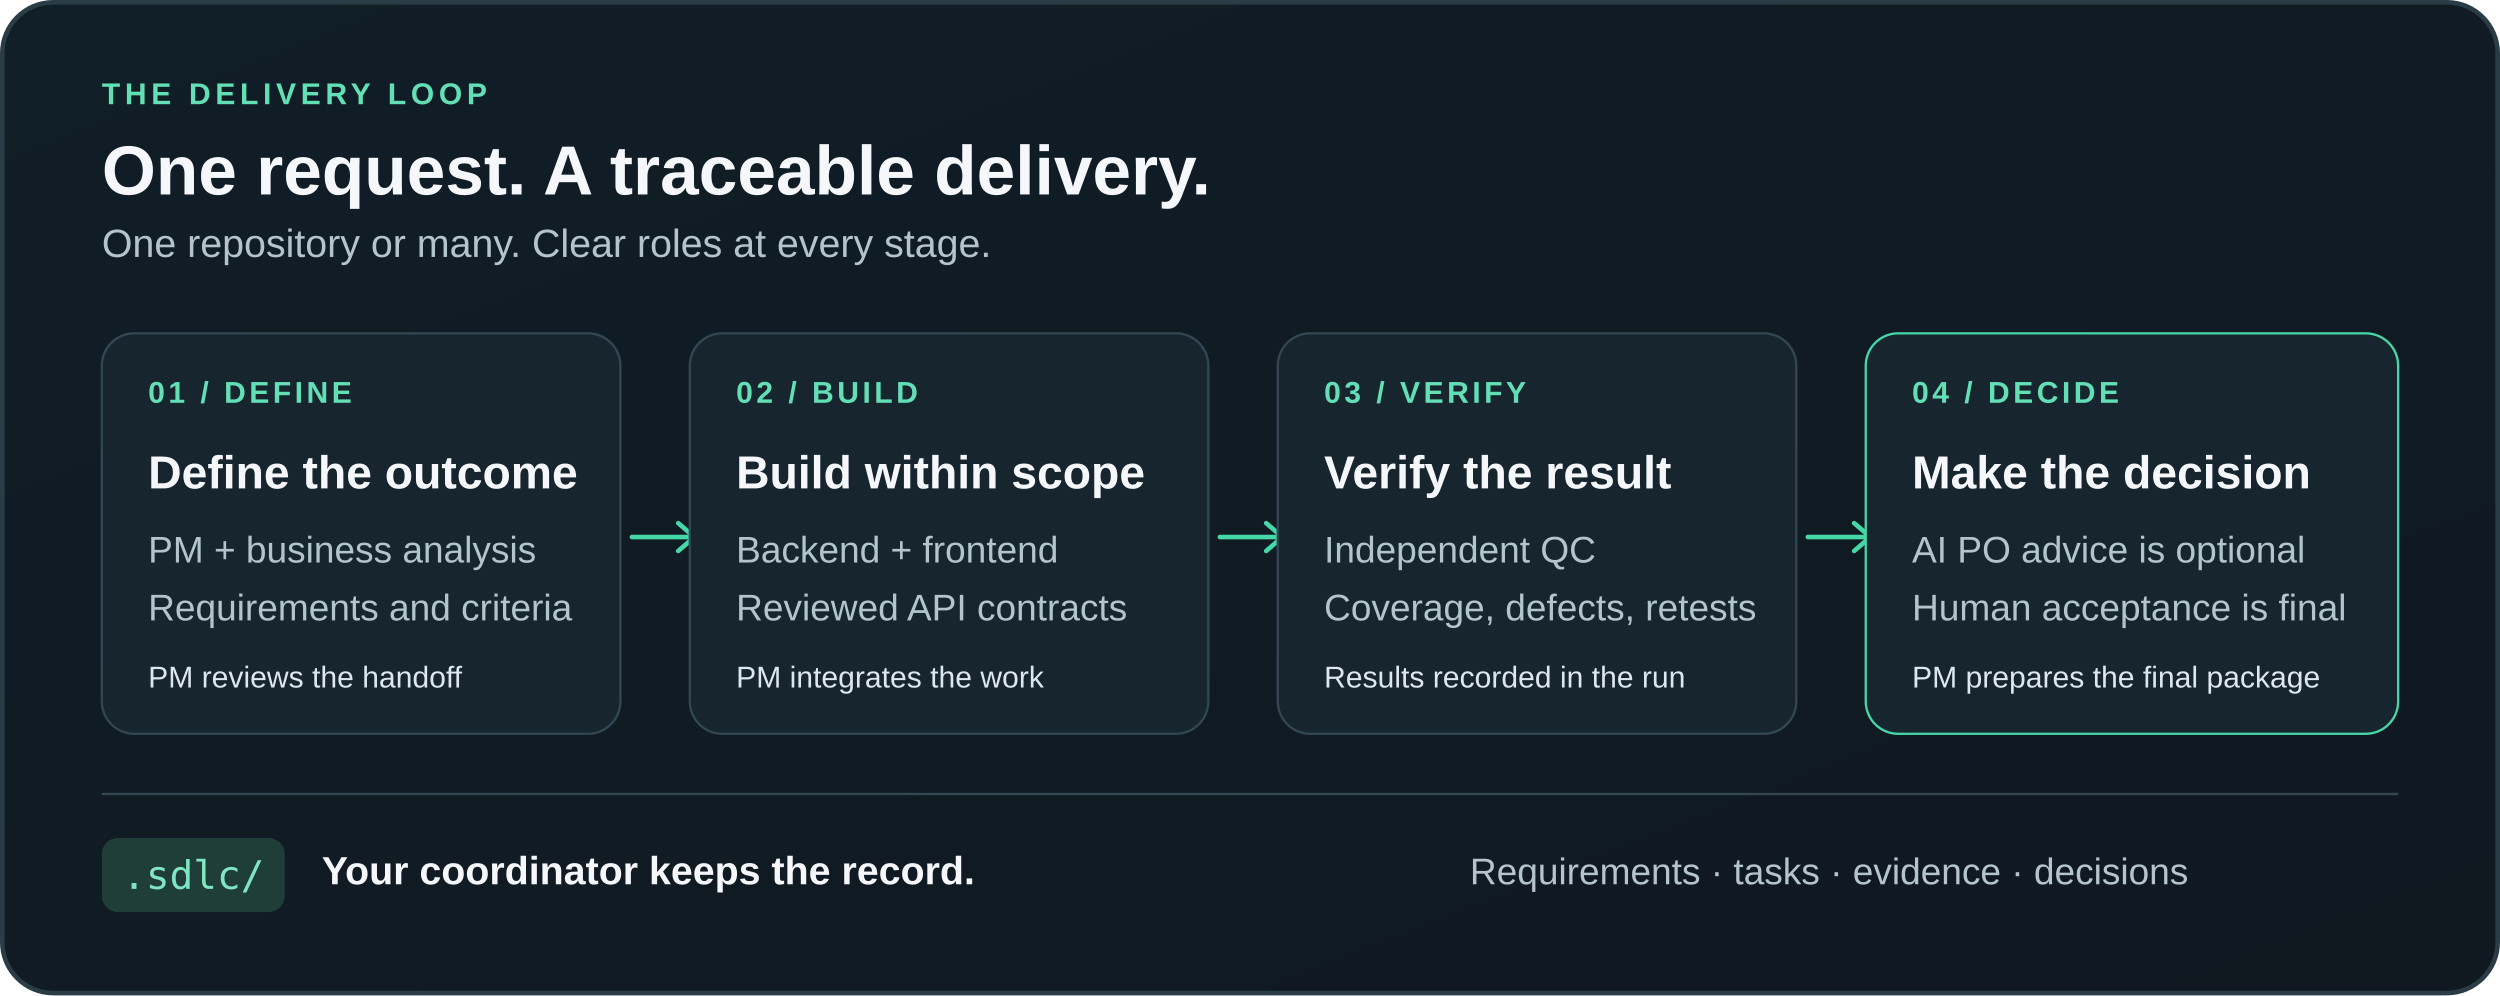
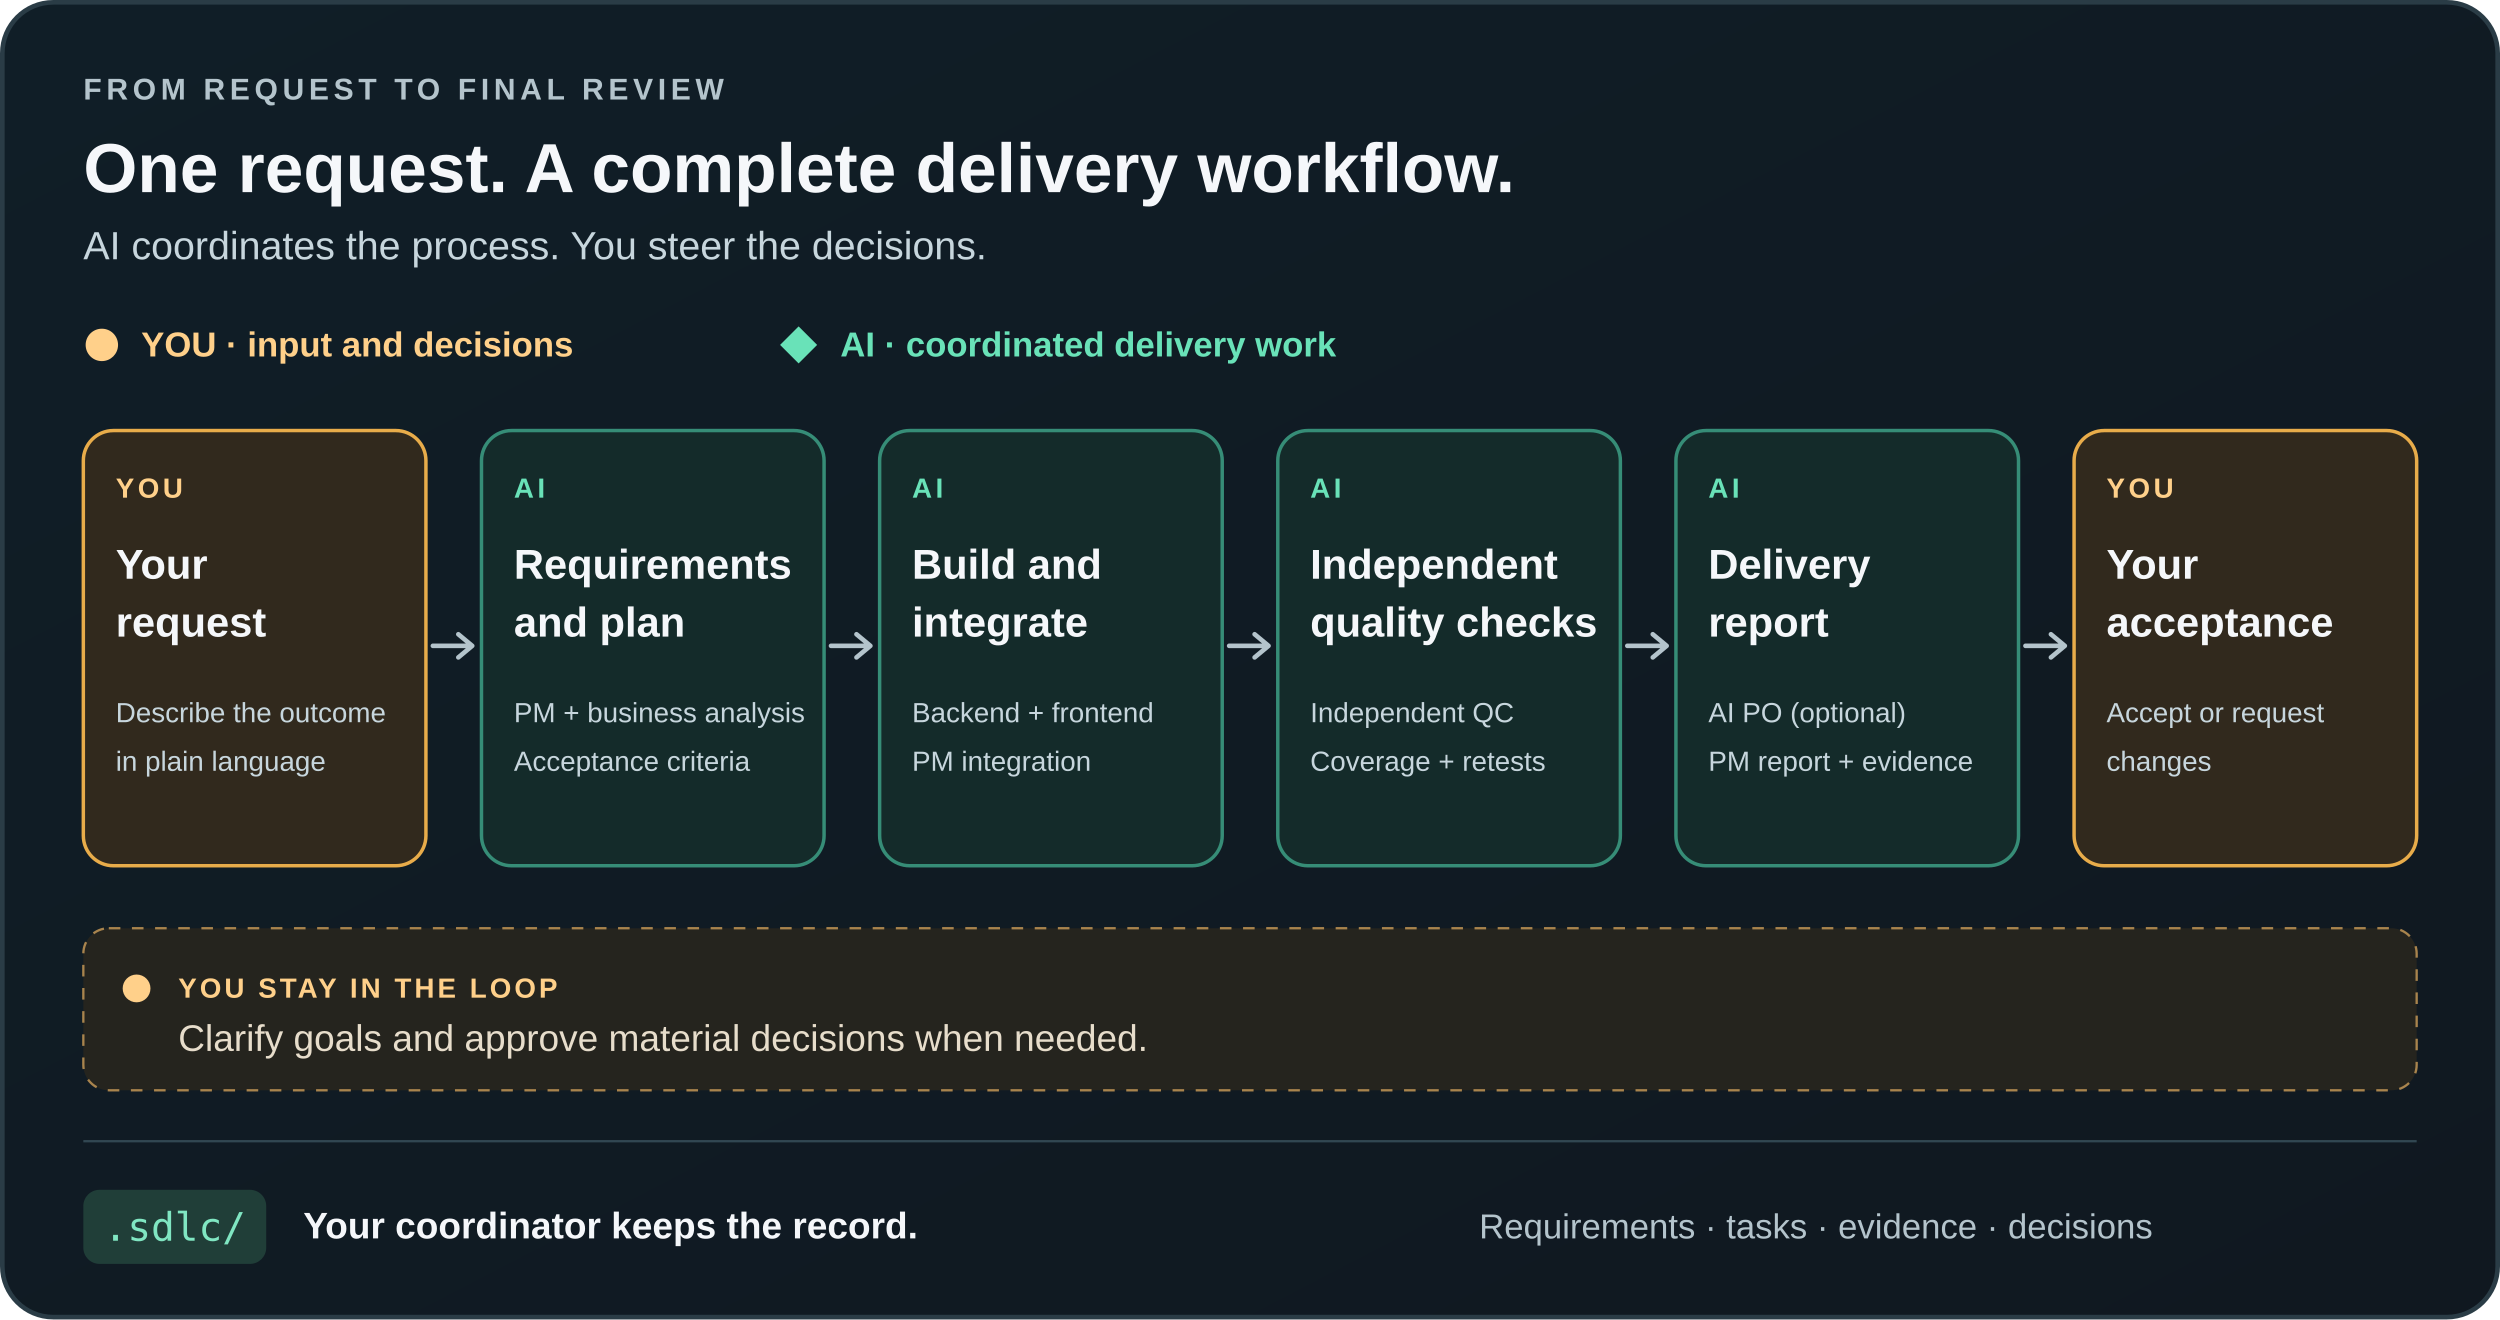
- <svg xmlns="http://www.w3.org/2000/svg" width="1080" height="430" viewBox="0 0 1080 430" role="img" aria-labelledby="title desc">
+ <svg xmlns="http://www.w3.org/2000/svg" width="1080" height="570" viewBox="0 0 1080 570" role="img" aria-labelledby="title desc">
  <defs>
    <linearGradient id="background" x1="0" y1="0" x2="1" y2="1">
      <stop stop-color="#101e27" />
      <stop offset="1" stop-color="#101820" />
    </linearGradient>
  </defs>
-   <rect x="1" y="1" width="1078" height="428" rx="22" fill="url(#background)" stroke="#2a3c46" stroke-width="2" />
+   <rect x="1" y="1" width="1078" height="568" rx="22" fill="url(#background)" stroke="#2a3c46" stroke-width="2" />
  <g font-family="-apple-system,BlinkMacSystemFont,Segoe UI,Arial,sans-serif">
-     <text x="44" y="45" fill="#63dfb5" font-size="13" font-weight="700" letter-spacing="2">THE DELIVERY LOOP</text>
-     <text x="44" y="84" fill="#f5f7fa" font-size="30" font-weight="700">One request. A traceable delivery.</text>
-     <text x="44" y="111" fill="#b4c4cc" font-size="17">One repository or many. Clear roles at every stage.</text>
-     <g fill="none" stroke="#46d7a7" stroke-width="2" stroke-linecap="round" stroke-linejoin="round">
-       <path d="M273 232h27m-7-6 7 6-7 6M527 232h27m-7-6 7 6-7 6M781 232h27m-7-6 7 6-7 6" />
+     <text x="36" y="43" fill="#b4c4cc" font-size="13" font-weight="700" letter-spacing="2">FROM REQUEST TO FINAL REVIEW</text>
+     <text x="36" y="83" fill="#f5f7fa" font-size="30" font-weight="700">One request. A complete delivery workflow.</text>
+     <text x="36" y="112" fill="#c7d6dd" font-size="17">AI coordinates the process. You steer the decisions.</text>
+     <circle cx="44" cy="149" r="7" fill="#ffd08a" />
+     <text x="61" y="154" fill="#ffd08a" font-size="15" font-weight="600">YOU · input and decisions</text>
+     <path d="m345 141 8 8-8 8-8-8Z" fill="#69e2b8" />
+     <text x="363" y="154" fill="#69e2b8" font-size="15" font-weight="600">AI · coordinated delivery work</text>
+     <g fill="none" stroke="#b4c4cc" stroke-width="2" stroke-linecap="round" stroke-linejoin="round">
+       <path d="M187 279h17m-6-5 6 5-6 5M359 279h17m-6-5 6 5-6 5M531 279h17m-6-5 6 5-6 5M703 279h17m-6-5 6 5-6 5M875 279h17m-6-5 6 5-6 5" />
    </g>
-     <g fill="#16252e" stroke="#314752">
-       <rect x="44" y="144" width="224" height="173" rx="14" />
-       <rect x="298" y="144" width="224" height="173" rx="14" />
-       <rect x="552" y="144" width="224" height="173" rx="14" />
-       <rect x="806" y="144" width="230" height="173" rx="14" stroke="#46d7a7" />
+     <g fill="#31291d" stroke="#e8ac4a" stroke-width="1.5">
+       <rect x="36" y="186" width="148" height="188" rx="13" />
+       <rect x="896" y="186" width="148" height="188" rx="13" />
    </g>
-     <g fill="#63dfb5" font-size="13" font-weight="700" letter-spacing="1.5">
-       <text x="64" y="174">01 / DEFINE</text>
-       <text x="318" y="174">02 / BUILD</text>
-       <text x="572" y="174">03 / VERIFY</text>
-       <text x="826" y="174">04 / DECIDE</text>
+     <g fill="#142b2a" stroke="#368d77" stroke-width="1.5">
+       <rect x="208" y="186" width="148" height="188" rx="13" />
+       <rect x="380" y="186" width="148" height="188" rx="13" />
+       <rect x="552" y="186" width="148" height="188" rx="13" />
+       <rect x="724" y="186" width="148" height="188" rx="13" />
    </g>
-     <g fill="#f5f7fa" font-size="20" font-weight="650">
-       <text x="64" y="211">Define the outcome</text>
-       <text x="318" y="211">Build within scope</text>
-       <text x="572" y="211">Verify the result</text>
-       <text x="826" y="211">Make the decision</text>
+     <g fill="#ffd08a" font-size="12" font-weight="700" letter-spacing="1.5">
+       <text x="50" y="215">YOU</text>
+       <text x="910" y="215">YOU</text>
    </g>
-     <g fill="#b4c4cc" font-size="16">
-       <text x="64" y="243">PM + business analysis</text>
-       <text x="64" y="268">Requirements and criteria</text>
-       <text x="318" y="243">Backend + frontend</text>
-       <text x="318" y="268">Reviewed API contracts</text>
-       <text x="572" y="243">Independent QC</text>
-       <text x="572" y="268">Coverage, defects, retests</text>
-       <text x="826" y="243">AI PO advice is optional</text>
-       <text x="826" y="268">Human acceptance is final</text>
+     <g fill="#69e2b8" font-size="12" font-weight="700" letter-spacing="1.5">
+       <text x="222" y="215">AI</text>
+       <text x="394" y="215">AI</text>
+       <text x="566" y="215">AI</text>
+       <text x="738" y="215">AI</text>
    </g>
-     <g fill="#dbe8ee" font-size="13">
-       <text x="64" y="297">PM reviews the handoff</text>
-       <text x="318" y="297">PM integrates the work</text>
-       <text x="572" y="297">Results recorded in the run</text>
-       <text x="826" y="297">PM prepares the final package</text>
+     <g fill="#f5f7fa" font-size="18" font-weight="650">
+       <text x="50" y="250">Your</text>
+       <text x="50" y="275">request</text>
+       <text x="222" y="250">Requirements</text>
+       <text x="222" y="275">and plan</text>
+       <text x="394" y="250">Build and</text>
+       <text x="394" y="275">integrate</text>
+       <text x="566" y="250">Independent</text>
+       <text x="566" y="275">quality checks</text>
+       <text x="738" y="250">Delivery</text>
+       <text x="738" y="275">report</text>
+       <text x="910" y="250">Your</text>
+       <text x="910" y="275">acceptance</text>
    </g>
-     <path d="M44 343h992" stroke="#314752" />
-     <rect x="44" y="362" width="79" height="32" rx="7" fill="#203e38" />
-     <text x="83.5" y="384" text-anchor="middle" fill="#80e6c2" font-size="17" font-family="ui-monospace,SFMono-Regular,Consolas,monospace">.sdlc/</text>
-     <text x="139" y="382" fill="#f5f7fa" font-size="17" font-weight="600">Your coordinator keeps the record.</text>
-     <text x="635" y="382" fill="#b4c4cc" font-size="16">Requirements · tasks · evidence · decisions</text>
+     <g fill="#c7d6dd" font-size="12">
+       <text x="50" y="312">Describe the outcome</text>
+       <text x="50" y="333">in plain language</text>
+       <text x="222" y="312">PM + business analysis</text>
+       <text x="222" y="333">Acceptance criteria</text>
+       <text x="394" y="312">Backend + frontend</text>
+       <text x="394" y="333">PM integration</text>
+       <text x="566" y="312">Independent QC</text>
+       <text x="566" y="333">Coverage + retests</text>
+       <text x="738" y="312">AI PO (optional)</text>
+       <text x="738" y="333">PM report + evidence</text>
+       <text x="910" y="312">Accept or request</text>
+       <text x="910" y="333">changes</text>
+     </g>
+     <rect x="36" y="401" width="1008" height="70" rx="11" fill="#25241e" stroke="#a9844d" stroke-dasharray="5 5" />
+     <circle cx="59" cy="427" r="6" fill="#ffd08a" />
+     <text x="77" y="431" fill="#ffd08a" font-size="12" font-weight="700" letter-spacing="1.3">YOU STAY IN THE LOOP</text>
+     <text x="77" y="454" fill="#e7ddcb" font-size="16">Clarify goals and approve material decisions when needed.</text>
+     <path d="M36 493h1008" stroke="#314752" />
+     <rect x="36" y="514" width="79" height="32" rx="7" fill="#203e38" />
+     <text x="75.5" y="536" text-anchor="middle" fill="#80e6c2" font-size="17" font-family="ui-monospace,SFMono-Regular,Consolas,monospace">.sdlc/</text>
+     <text x="131" y="535" fill="#f5f7fa" font-size="16" font-weight="600">Your coordinator keeps the record.</text>
+     <text x="639" y="535" fill="#b4c4cc" font-size="15">Requirements · tasks · evidence · decisions</text>
  </g>
</svg>
